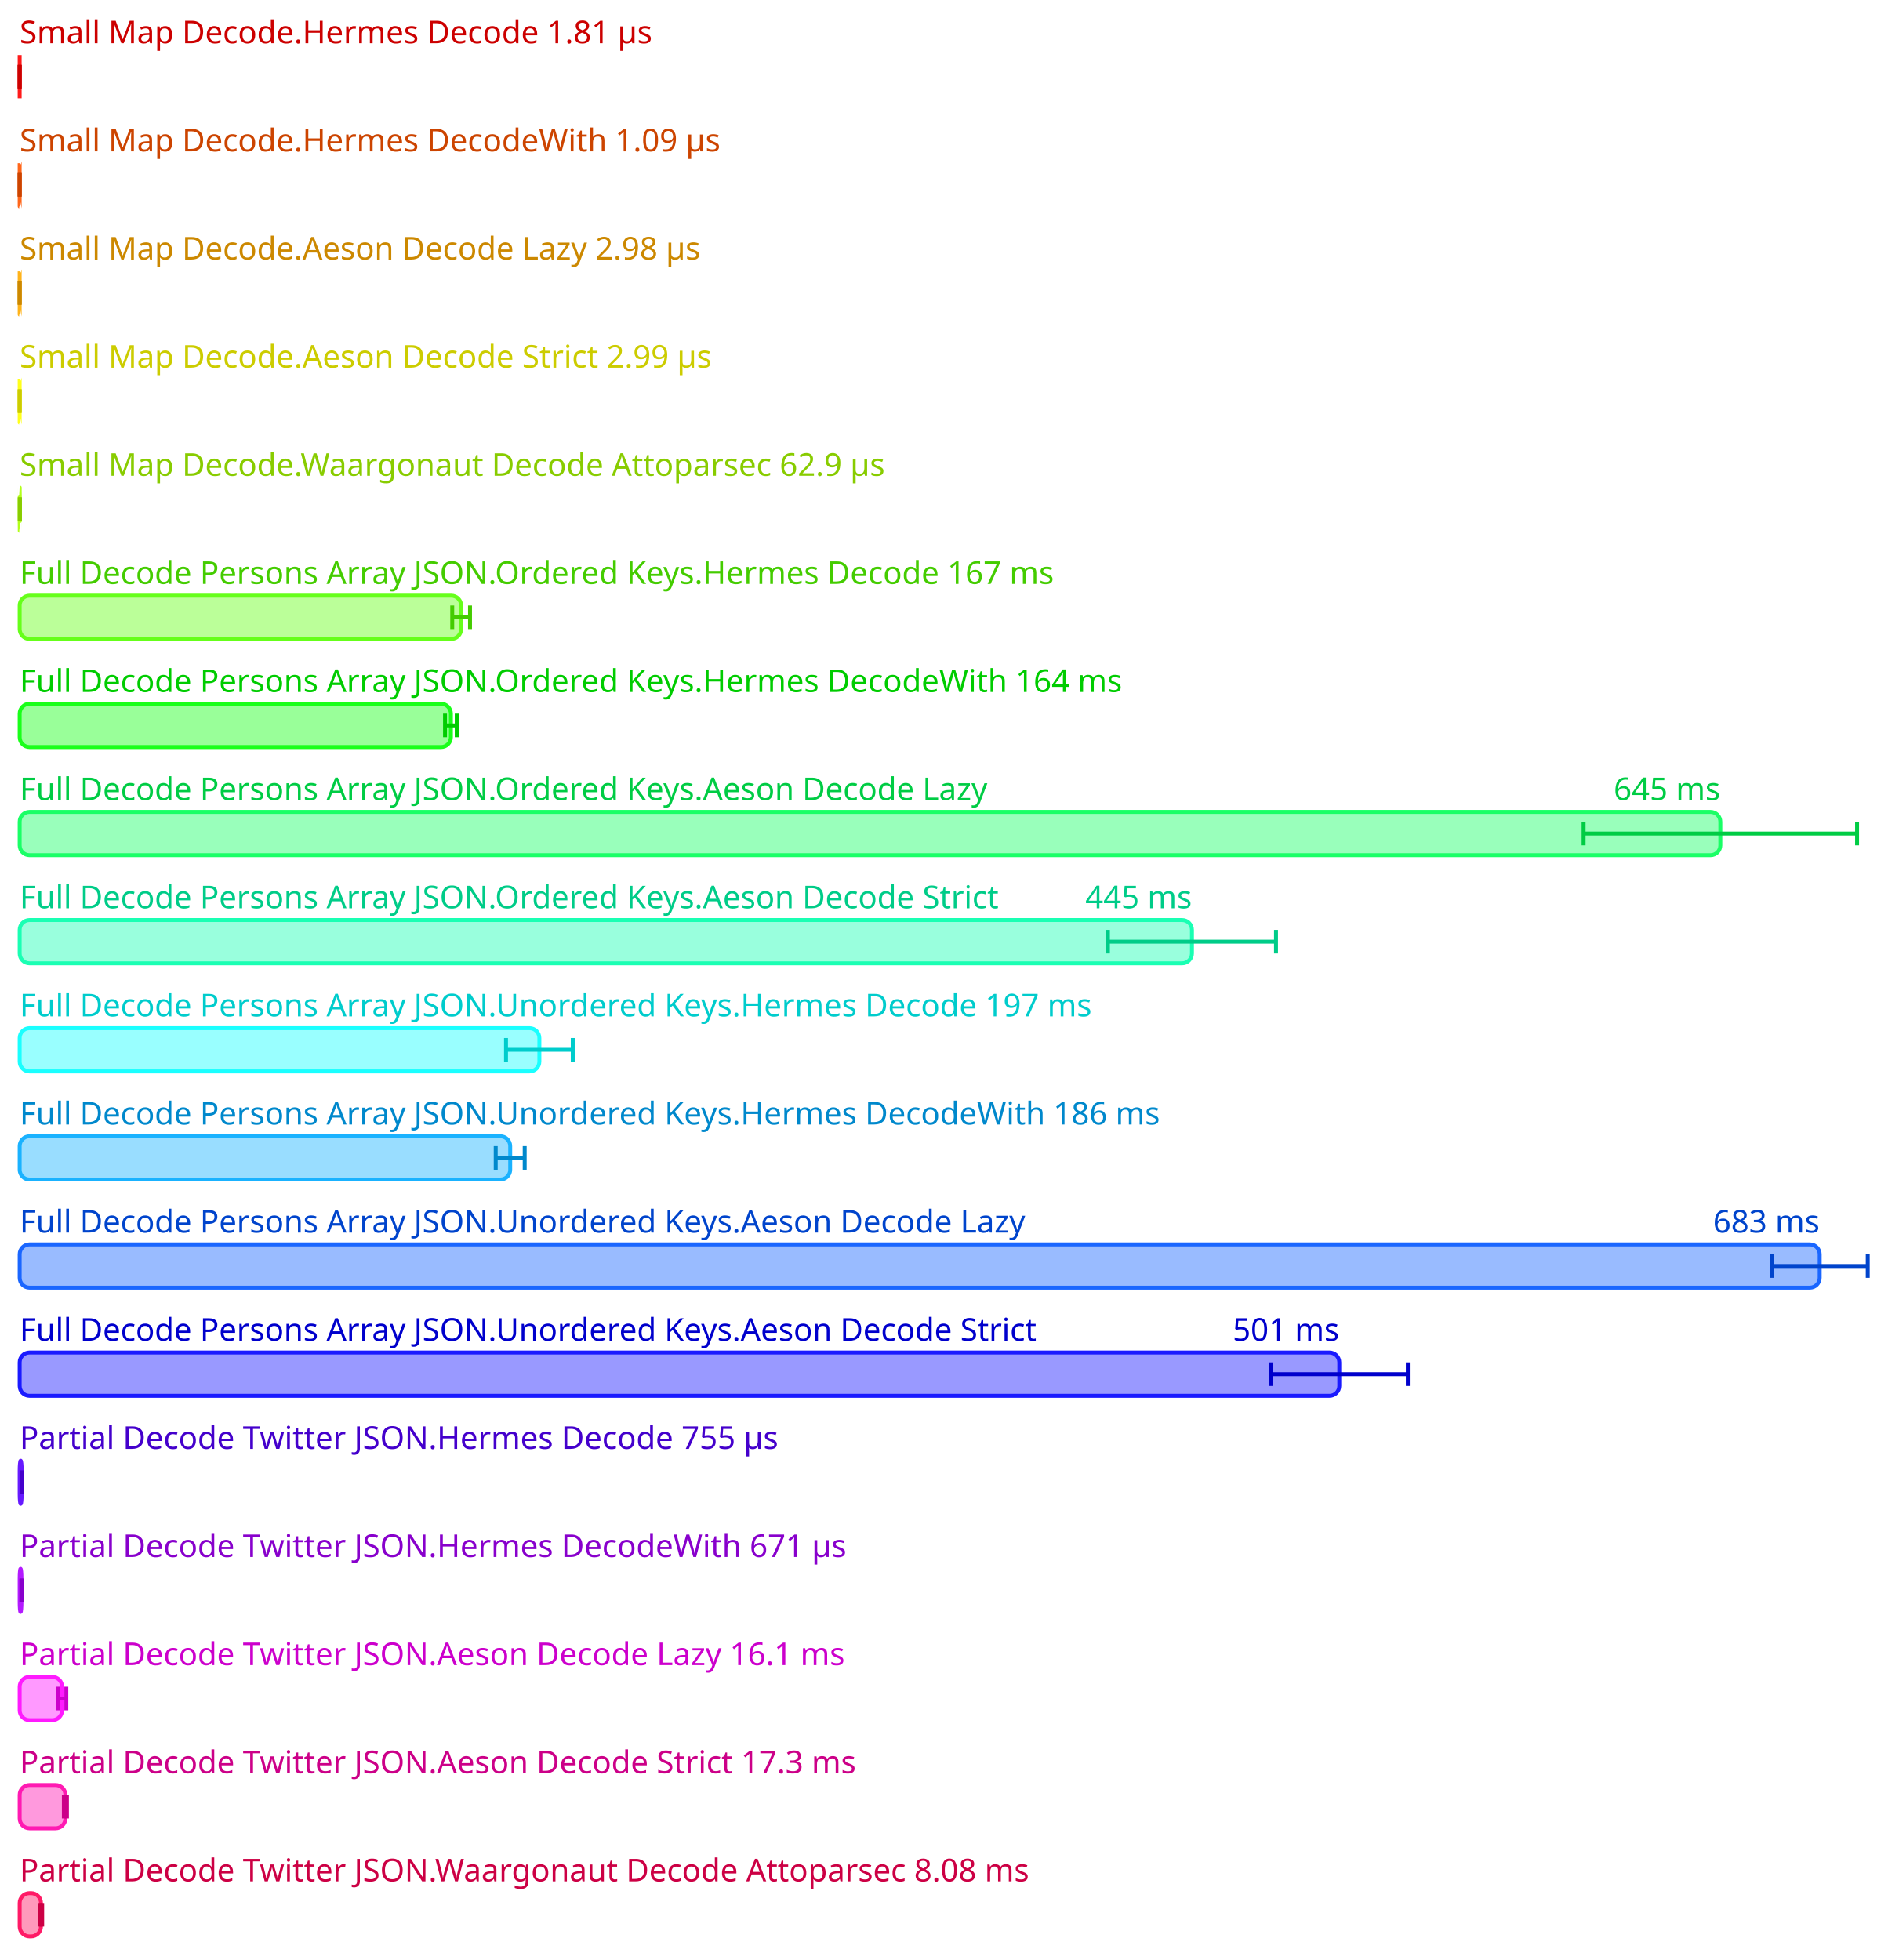
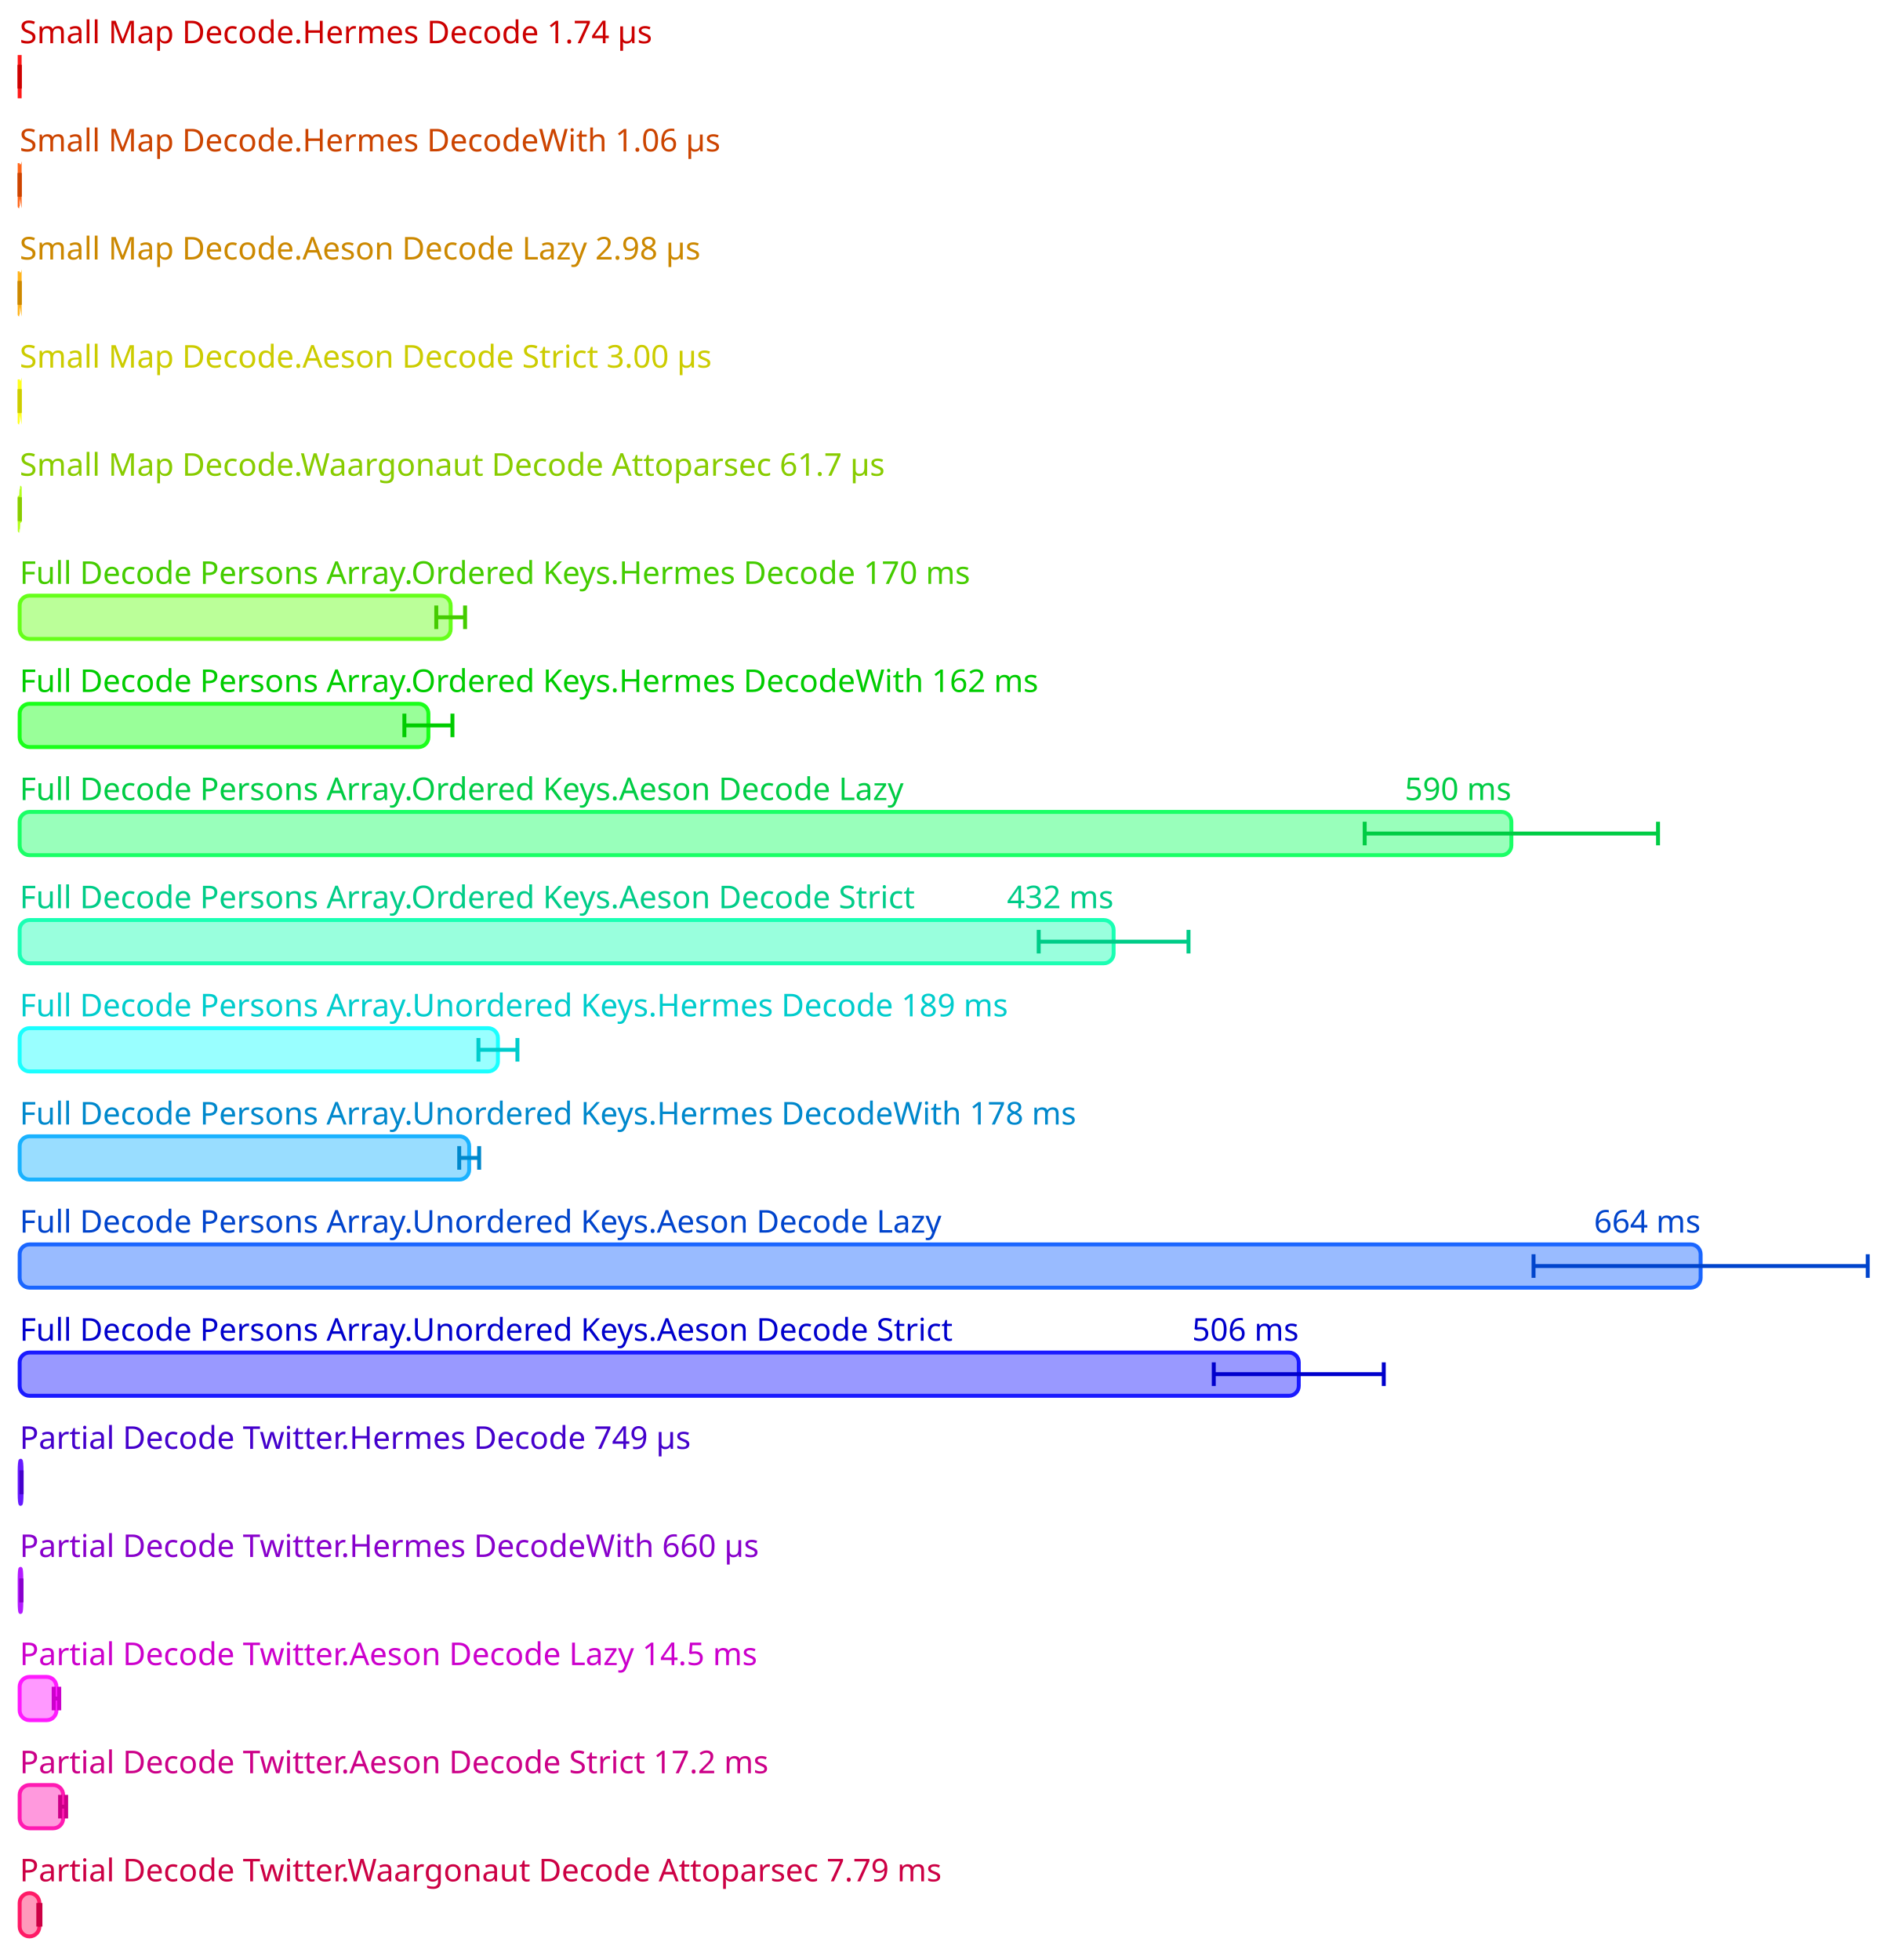
<svg xmlns="http://www.w3.org/2000/svg" height="997" width="960.0" font-size="16" font-family="sans-serif" stroke-width="2">
  <g transform="translate(10.0 0)">
-     <text fill="hsl(0, 100%, 40%)" y="22">Small Map Decode.Hermes Decode 1.81 μs</text>
+     <text fill="hsl(0, 100%, 40%)" y="22">Small Map Decode.Hermes Decode 1.74 μs</text>
    <g>
      <rect y="28" rx="5" height="22" width="0.002" fill="hsl(0, 100%, 80%)" stroke="hsl(0, 100%, 55%)" />
      <g stroke="hsl(0, 100%, 40%)">
-         <line x1="0.002" x2="0.003" y1="39" y2="39" />
+         <line x1="0.002" x2="0.002" y1="39" y2="39" />
        <line x1="0.002" x2="0.002" y1="33" y2="45" />
-         <line x1="0.003" x2="0.003" y1="33" y2="45" />
+         <line x1="0.002" x2="0.002" y1="33" y2="45" />
      </g>
    </g>
-     <text fill="hsl(20, 100%, 40%)" y="77">Small Map Decode.Hermes DecodeWith 1.09 μs</text>
+     <text fill="hsl(20, 100%, 40%)" y="77">Small Map Decode.Hermes DecodeWith 1.06 μs</text>
    <g>
      <rect y="83" rx="5" height="22" width="0.001" fill="hsl(20, 100%, 80%)" stroke="hsl(20, 100%, 55%)" />
      <g stroke="hsl(20, 100%, 40%)">
-         <line x1="0.001" x2="0.002" y1="94" y2="94" />
+         <line x1="0.001" x2="0.001" y1="94" y2="94" />
        <line x1="0.001" x2="0.001" y1="88" y2="100" />
-         <line x1="0.002" x2="0.002" y1="88" y2="100" />
+         <line x1="0.001" x2="0.001" y1="88" y2="100" />
      </g>
    </g>
    <text fill="hsl(40, 100%, 40%)" y="132">Small Map Decode.Aeson Decode Lazy 2.98 μs</text>
    <g>
      <rect y="138" rx="5" height="22" width="0.004" fill="hsl(40, 100%, 80%)" stroke="hsl(40, 100%, 55%)" />
      <g stroke="hsl(40, 100%, 40%)">
        <line x1="0.004" x2="0.004" y1="149" y2="149" />
        <line x1="0.004" x2="0.004" y1="143" y2="155" />
        <line x1="0.004" x2="0.004" y1="143" y2="155" />
      </g>
    </g>
-     <text fill="hsl(60, 100%, 40%)" y="187">Small Map Decode.Aeson Decode Strict 2.99 μs</text>
+     <text fill="hsl(60, 100%, 40%)" y="187">Small Map Decode.Aeson Decode Strict 3.00 μs</text>
    <g>
      <rect y="193" rx="5" height="22" width="0.004" fill="hsl(60, 100%, 80%)" stroke="hsl(60, 100%, 55%)" />
      <g stroke="hsl(60, 100%, 40%)">
        <line x1="0.004" x2="0.004" y1="204" y2="204" />
        <line x1="0.004" x2="0.004" y1="198" y2="210" />
        <line x1="0.004" x2="0.004" y1="198" y2="210" />
      </g>
    </g>
-     <text fill="hsl(80, 100%, 40%)" y="242">Small Map Decode.Waargonaut Decode Attoparsec 62.9 μs</text>
+     <text fill="hsl(80, 100%, 40%)" y="242">Small Map Decode.Waargonaut Decode Attoparsec 61.7 μs</text>
    <g>
-       <rect y="248" rx="5" height="22" width="0.084" fill="hsl(80, 100%, 80%)" stroke="hsl(80, 100%, 55%)" />
+       <rect y="248" rx="5" height="22" width="0.079" fill="hsl(80, 100%, 80%)" stroke="hsl(80, 100%, 55%)" />
      <g stroke="hsl(80, 100%, 40%)">
-         <line x1="0.081" x2="0.088" y1="259" y2="259" />
-         <line x1="0.081" x2="0.081" y1="253" y2="265" />
-         <line x1="0.088" x2="0.088" y1="253" y2="265" />
+         <line x1="0.072" x2="0.087" y1="259" y2="259" />
+         <line x1="0.072" x2="0.072" y1="253" y2="265" />
+         <line x1="0.087" x2="0.087" y1="253" y2="265" />
      </g>
    </g>
-     <text fill="hsl(100, 100%, 40%)" y="297">Full Decode Persons Array JSON.Ordered Keys.Hermes Decode 167  ms</text>
+     <text fill="hsl(100, 100%, 40%)" y="297">Full Decode Persons Array.Ordered Keys.Hermes Decode 170  ms</text>
    <g>
-       <rect y="303" rx="5" height="22" width="224.545" fill="hsl(100, 100%, 80%)" stroke="hsl(100, 100%, 55%)" />
+       <rect y="303" rx="5" height="22" width="219.228" fill="hsl(100, 100%, 80%)" stroke="hsl(100, 100%, 55%)" />
      <g stroke="hsl(100, 100%, 40%)">
-         <line x1="220.025" x2="229.065" y1="314" y2="314" />
-         <line x1="220.025" x2="220.025" y1="308" y2="320" />
-         <line x1="229.065" x2="229.065" y1="308" y2="320" />
+         <line x1="211.901" x2="226.555" y1="314" y2="314" />
+         <line x1="211.901" x2="211.901" y1="308" y2="320" />
+         <line x1="226.555" x2="226.555" y1="308" y2="320" />
      </g>
    </g>
-     <text fill="hsl(120, 100%, 40%)" y="352">Full Decode Persons Array JSON.Ordered Keys.Hermes DecodeWith 164  ms</text>
+     <text fill="hsl(120, 100%, 40%)" y="352">Full Decode Persons Array.Ordered Keys.Hermes DecodeWith 162  ms</text>
    <g>
-       <rect y="358" rx="5" height="22" width="219.337" fill="hsl(120, 100%, 80%)" stroke="hsl(120, 100%, 55%)" />
+       <rect y="358" rx="5" height="22" width="207.906" fill="hsl(120, 100%, 80%)" stroke="hsl(120, 100%, 55%)" />
      <g stroke="hsl(120, 100%, 40%)">
-         <line x1="216.36" x2="222.315" y1="369" y2="369" />
-         <line x1="216.36" x2="216.36" y1="363" y2="375" />
-         <line x1="222.315" x2="222.315" y1="363" y2="375" />
+         <line x1="195.685" x2="220.126" y1="369" y2="369" />
+         <line x1="195.685" x2="195.685" y1="363" y2="375" />
+         <line x1="220.126" x2="220.126" y1="363" y2="375" />
      </g>
    </g>
    <g fill="hsl(140, 100%, 40%)">
-       <text y="407">Full Decode Persons Array JSON.Ordered Keys.Aeson Decode Lazy</text>
-       <text y="407" x="865.022" text-anchor="end">645  ms</text>
+       <text y="407">Full Decode Persons Array.Ordered Keys.Aeson Decode Lazy</text>
+       <text y="407" x="758.74" text-anchor="end">590  ms</text>
    </g>
    <g>
-       <rect y="413" rx="5" height="22" width="865.022" fill="hsl(140, 100%, 80%)" stroke="hsl(140, 100%, 55%)" />
+       <rect y="413" rx="5" height="22" width="758.74" fill="hsl(140, 100%, 80%)" stroke="hsl(140, 100%, 55%)" />
      <g stroke="hsl(140, 100%, 40%)">
-         <line x1="795.468" x2="934.576" y1="424" y2="424" />
-         <line x1="795.468" x2="795.468" y1="418" y2="430" />
-         <line x1="934.576" x2="934.576" y1="418" y2="430" />
+         <line x1="684.143" x2="833.338" y1="424" y2="424" />
+         <line x1="684.143" x2="684.143" y1="418" y2="430" />
+         <line x1="833.338" x2="833.338" y1="418" y2="430" />
      </g>
    </g>
    <g fill="hsl(160, 100%, 40%)">
-       <text y="462">Full Decode Persons Array JSON.Ordered Keys.Aeson Decode Strict</text>
-       <text y="462" x="596.266" text-anchor="end">445  ms</text>
+       <text y="462">Full Decode Persons Array.Ordered Keys.Aeson Decode Strict</text>
+       <text y="462" x="556.425" text-anchor="end">432  ms</text>
    </g>
    <g>
-       <rect y="468" rx="5" height="22" width="596.266" fill="hsl(160, 100%, 80%)" stroke="hsl(160, 100%, 55%)" />
+       <rect y="468" rx="5" height="22" width="556.425" fill="hsl(160, 100%, 80%)" stroke="hsl(160, 100%, 55%)" />
      <g stroke="hsl(160, 100%, 40%)">
-         <line x1="553.517" x2="639.015" y1="479" y2="479" />
-         <line x1="553.517" x2="553.517" y1="473" y2="485" />
-         <line x1="639.015" x2="639.015" y1="473" y2="485" />
+         <line x1="518.326" x2="594.525" y1="479" y2="479" />
+         <line x1="518.326" x2="518.326" y1="473" y2="485" />
+         <line x1="594.525" x2="594.525" y1="473" y2="485" />
      </g>
    </g>
-     <text fill="hsl(180, 100%, 40%)" y="517">Full Decode Persons Array JSON.Unordered Keys.Hermes Decode 197  ms</text>
+     <text fill="hsl(180, 100%, 40%)" y="517">Full Decode Persons Array.Unordered Keys.Hermes Decode 189  ms</text>
    <g>
-       <rect y="523" rx="5" height="22" width="264.344" fill="hsl(180, 100%, 80%)" stroke="hsl(180, 100%, 55%)" />
+       <rect y="523" rx="5" height="22" width="243.265" fill="hsl(180, 100%, 80%)" stroke="hsl(180, 100%, 55%)" />
      <g stroke="hsl(180, 100%, 40%)">
-         <line x1="247.373" x2="281.316" y1="534" y2="534" />
-         <line x1="247.373" x2="247.373" y1="528" y2="540" />
-         <line x1="281.316" x2="281.316" y1="528" y2="540" />
+         <line x1="233.35" x2="253.181" y1="534" y2="534" />
+         <line x1="233.35" x2="233.35" y1="528" y2="540" />
+         <line x1="253.181" x2="253.181" y1="528" y2="540" />
      </g>
    </g>
-     <text fill="hsl(200, 100%, 40%)" y="572">Full Decode Persons Array JSON.Unordered Keys.Hermes DecodeWith 186  ms</text>
+     <text fill="hsl(200, 100%, 40%)" y="572">Full Decode Persons Array.Unordered Keys.Hermes DecodeWith 178  ms</text>
    <g>
-       <rect y="578" rx="5" height="22" width="249.507" fill="hsl(200, 100%, 80%)" stroke="hsl(200, 100%, 55%)" />
+       <rect y="578" rx="5" height="22" width="228.644" fill="hsl(200, 100%, 80%)" stroke="hsl(200, 100%, 55%)" />
      <g stroke="hsl(200, 100%, 40%)">
-         <line x1="242.136" x2="256.878" y1="589" y2="589" />
-         <line x1="242.136" x2="242.136" y1="583" y2="595" />
-         <line x1="256.878" x2="256.878" y1="583" y2="595" />
+         <line x1="223.579" x2="233.71" y1="589" y2="589" />
+         <line x1="223.579" x2="223.579" y1="583" y2="595" />
+         <line x1="233.71" x2="233.71" y1="583" y2="595" />
      </g>
    </g>
    <g fill="hsl(220, 100%, 40%)">
-       <text y="627">Full Decode Persons Array JSON.Unordered Keys.Aeson Decode Lazy</text>
-       <text y="627" x="915.552" text-anchor="end">683  ms</text>
+       <text y="627">Full Decode Persons Array.Unordered Keys.Aeson Decode Lazy</text>
+       <text y="627" x="855.01" text-anchor="end">664  ms</text>
    </g>
    <g>
-       <rect y="633" rx="5" height="22" width="915.552" fill="hsl(220, 100%, 80%)" stroke="hsl(220, 100%, 55%)" />
+       <rect y="633" rx="5" height="22" width="855.01" fill="hsl(220, 100%, 80%)" stroke="hsl(220, 100%, 55%)" />
      <g stroke="hsl(220, 100%, 40%)">
-         <line x1="891.104" x2="940.0" y1="644" y2="644" />
-         <line x1="891.104" x2="891.104" y1="638" y2="650" />
+         <line x1="770.019" x2="940.0" y1="644" y2="644" />
+         <line x1="770.019" x2="770.019" y1="638" y2="650" />
        <line x1="940.0" x2="940.0" y1="638" y2="650" />
      </g>
    </g>
    <g fill="hsl(240, 100%, 40%)">
-       <text y="682">Full Decode Persons Array JSON.Unordered Keys.Aeson Decode Strict</text>
-       <text y="682" x="671.212" text-anchor="end">501  ms</text>
+       <text y="682">Full Decode Persons Array.Unordered Keys.Aeson Decode Strict</text>
+       <text y="682" x="650.605" text-anchor="end">506  ms</text>
    </g>
    <g>
-       <rect y="688" rx="5" height="22" width="671.212" fill="hsl(240, 100%, 80%)" stroke="hsl(240, 100%, 55%)" />
+       <rect y="688" rx="5" height="22" width="650.605" fill="hsl(240, 100%, 80%)" stroke="hsl(240, 100%, 55%)" />
      <g stroke="hsl(240, 100%, 40%)">
-         <line x1="636.352" x2="706.072" y1="699" y2="699" />
-         <line x1="636.352" x2="636.352" y1="693" y2="705" />
-         <line x1="706.072" x2="706.072" y1="693" y2="705" />
+         <line x1="607.37" x2="693.84" y1="699" y2="699" />
+         <line x1="607.37" x2="607.37" y1="693" y2="705" />
+         <line x1="693.84" x2="693.84" y1="693" y2="705" />
      </g>
    </g>
-     <text fill="hsl(260, 100%, 40%)" y="737">Partial Decode Twitter JSON.Hermes Decode 755  μs</text>
+     <text fill="hsl(260, 100%, 40%)" y="737">Partial Decode Twitter.Hermes Decode 749  μs</text>
    <g>
-       <rect y="743" rx="5" height="22" width="1.012" fill="hsl(260, 100%, 80%)" stroke="hsl(260, 100%, 55%)" />
+       <rect y="743" rx="5" height="22" width="0.964" fill="hsl(260, 100%, 80%)" stroke="hsl(260, 100%, 55%)" />
      <g stroke="hsl(260, 100%, 40%)">
-         <line x1="0.955" x2="1.069" y1="754" y2="754" />
-         <line x1="0.955" x2="0.955" y1="748" y2="760" />
-         <line x1="1.069" x2="1.069" y1="748" y2="760" />
+         <line x1="0.908" x2="1.019" y1="754" y2="754" />
+         <line x1="0.908" x2="0.908" y1="748" y2="760" />
+         <line x1="1.019" x2="1.019" y1="748" y2="760" />
      </g>
    </g>
-     <text fill="hsl(280, 100%, 40%)" y="792">Partial Decode Twitter JSON.Hermes DecodeWith 671  μs</text>
+     <text fill="hsl(280, 100%, 40%)" y="792">Partial Decode Twitter.Hermes DecodeWith 660  μs</text>
    <g>
-       <rect y="798" rx="5" height="22" width="0.9" fill="hsl(280, 100%, 80%)" stroke="hsl(280, 100%, 55%)" />
+       <rect y="798" rx="5" height="22" width="0.849" fill="hsl(280, 100%, 80%)" stroke="hsl(280, 100%, 55%)" />
      <g stroke="hsl(280, 100%, 40%)">
-         <line x1="0.833" x2="0.966" y1="809" y2="809" />
-         <line x1="0.833" x2="0.833" y1="803" y2="815" />
-         <line x1="0.966" x2="0.966" y1="803" y2="815" />
+         <line x1="0.793" x2="0.905" y1="809" y2="809" />
+         <line x1="0.793" x2="0.793" y1="803" y2="815" />
+         <line x1="0.905" x2="0.905" y1="803" y2="815" />
      </g>
    </g>
-     <text fill="hsl(300, 100%, 40%)" y="847">Partial Decode Twitter JSON.Aeson Decode Lazy 16.1 ms</text>
+     <text fill="hsl(300, 100%, 40%)" y="847">Partial Decode Twitter.Aeson Decode Lazy 14.5 ms</text>
    <g>
-       <rect y="853" rx="5" height="22" width="21.588" fill="hsl(300, 100%, 80%)" stroke="hsl(300, 100%, 55%)" />
+       <rect y="853" rx="5" height="22" width="18.715" fill="hsl(300, 100%, 80%)" stroke="hsl(300, 100%, 55%)" />
      <g stroke="hsl(300, 100%, 40%)">
-         <line x1="19.449" x2="23.726" y1="864" y2="864" />
-         <line x1="19.449" x2="19.449" y1="858" y2="870" />
-         <line x1="23.726" x2="23.726" y1="858" y2="870" />
+         <line x1="17.294" x2="20.136" y1="864" y2="864" />
+         <line x1="17.294" x2="17.294" y1="858" y2="870" />
+         <line x1="20.136" x2="20.136" y1="858" y2="870" />
      </g>
    </g>
-     <text fill="hsl(320, 100%, 40%)" y="902">Partial Decode Twitter JSON.Aeson Decode Strict 17.3 ms</text>
+     <text fill="hsl(320, 100%, 40%)" y="902">Partial Decode Twitter.Aeson Decode Strict 17.2 ms</text>
    <g>
-       <rect y="908" rx="5" height="22" width="23.26" fill="hsl(320, 100%, 80%)" stroke="hsl(320, 100%, 55%)" />
+       <rect y="908" rx="5" height="22" width="22.103" fill="hsl(320, 100%, 80%)" stroke="hsl(320, 100%, 55%)" />
      <g stroke="hsl(320, 100%, 40%)">
-         <line x1="22.481" x2="24.04" y1="919" y2="919" />
-         <line x1="22.481" x2="22.481" y1="913" y2="925" />
-         <line x1="24.04" x2="24.04" y1="913" y2="925" />
+         <line x1="20.56" x2="23.647" y1="919" y2="919" />
+         <line x1="20.56" x2="20.56" y1="913" y2="925" />
+         <line x1="23.647" x2="23.647" y1="913" y2="925" />
      </g>
    </g>
-     <text fill="hsl(340, 100%, 40%)" y="957">Partial Decode Twitter JSON.Waargonaut Decode Attoparsec 8.08 ms</text>
+     <text fill="hsl(340, 100%, 40%)" y="957">Partial Decode Twitter.Waargonaut Decode Attoparsec 7.79 ms</text>
    <g>
-       <rect y="963" rx="5" height="22" width="10.835" fill="hsl(340, 100%, 80%)" stroke="hsl(340, 100%, 55%)" />
+       <rect y="963" rx="5" height="22" width="10.023" fill="hsl(340, 100%, 80%)" stroke="hsl(340, 100%, 55%)" />
      <g stroke="hsl(340, 100%, 40%)">
-         <line x1="10.221" x2="11.449" y1="974" y2="974" />
-         <line x1="10.221" x2="10.221" y1="968" y2="980" />
-         <line x1="11.449" x2="11.449" y1="968" y2="980" />
+         <line x1="9.482" x2="10.565" y1="974" y2="974" />
+         <line x1="9.482" x2="9.482" y1="968" y2="980" />
+         <line x1="10.565" x2="10.565" y1="968" y2="980" />
      </g>
    </g>
  </g>
</svg>
